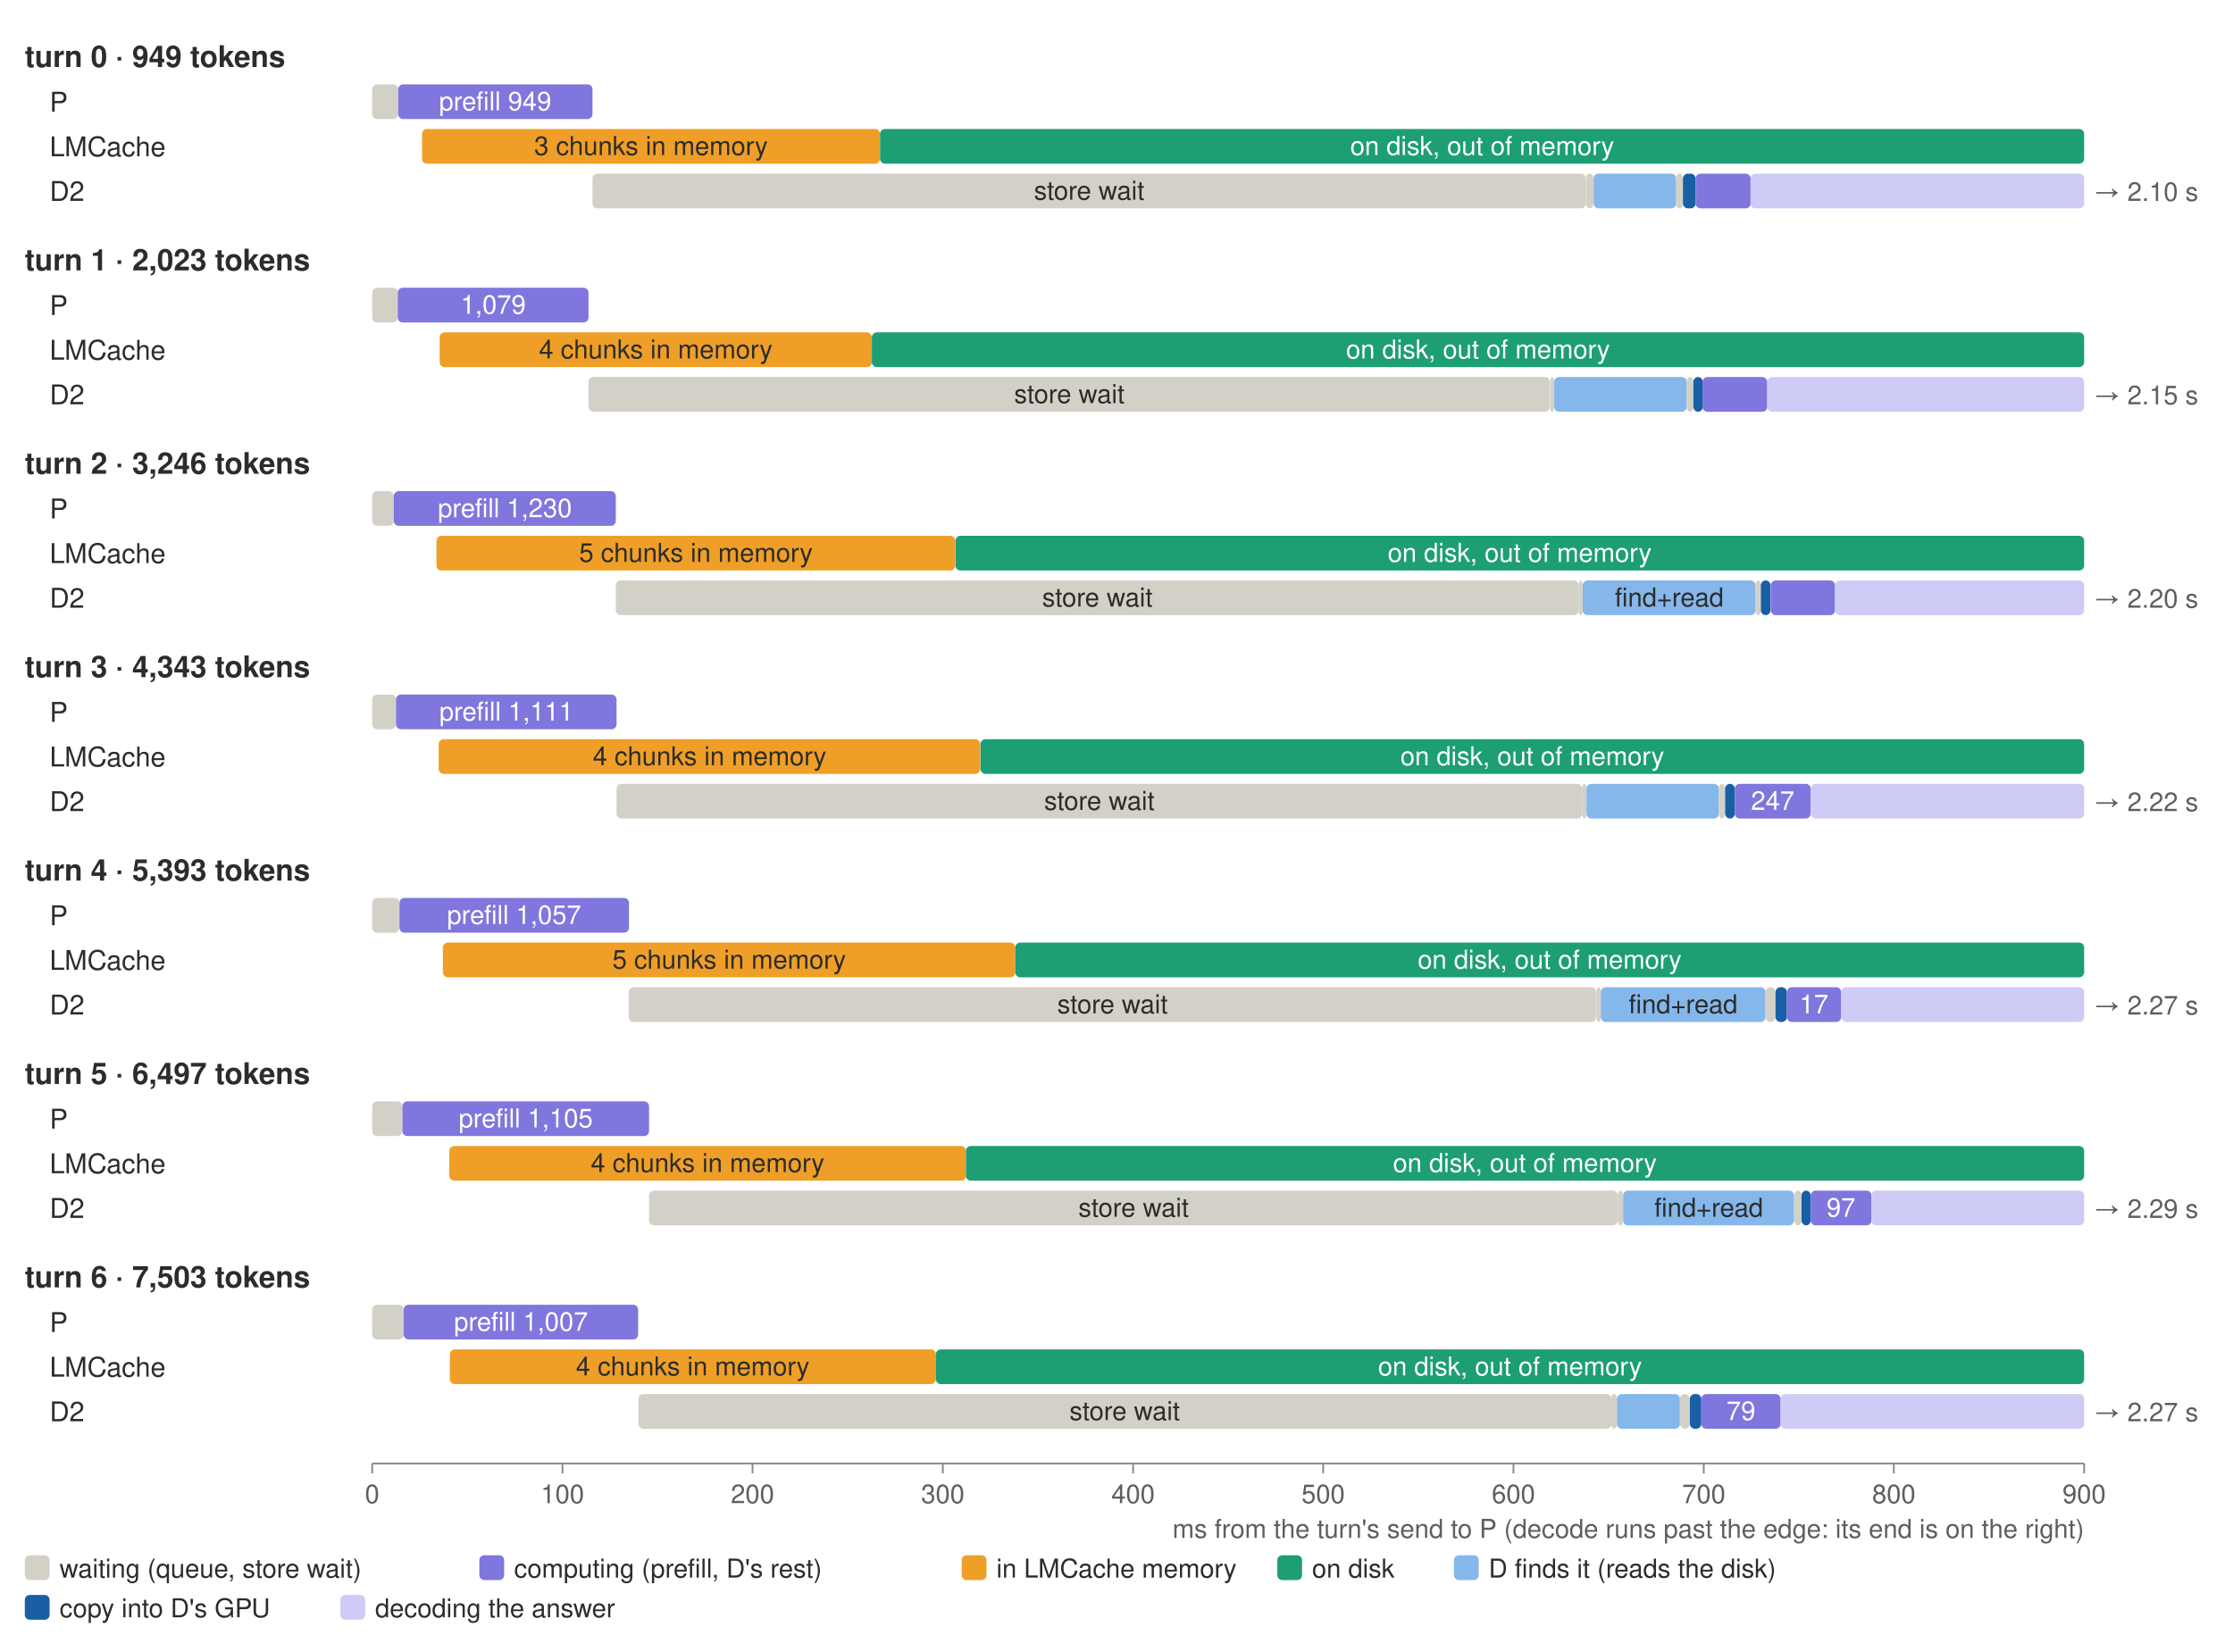
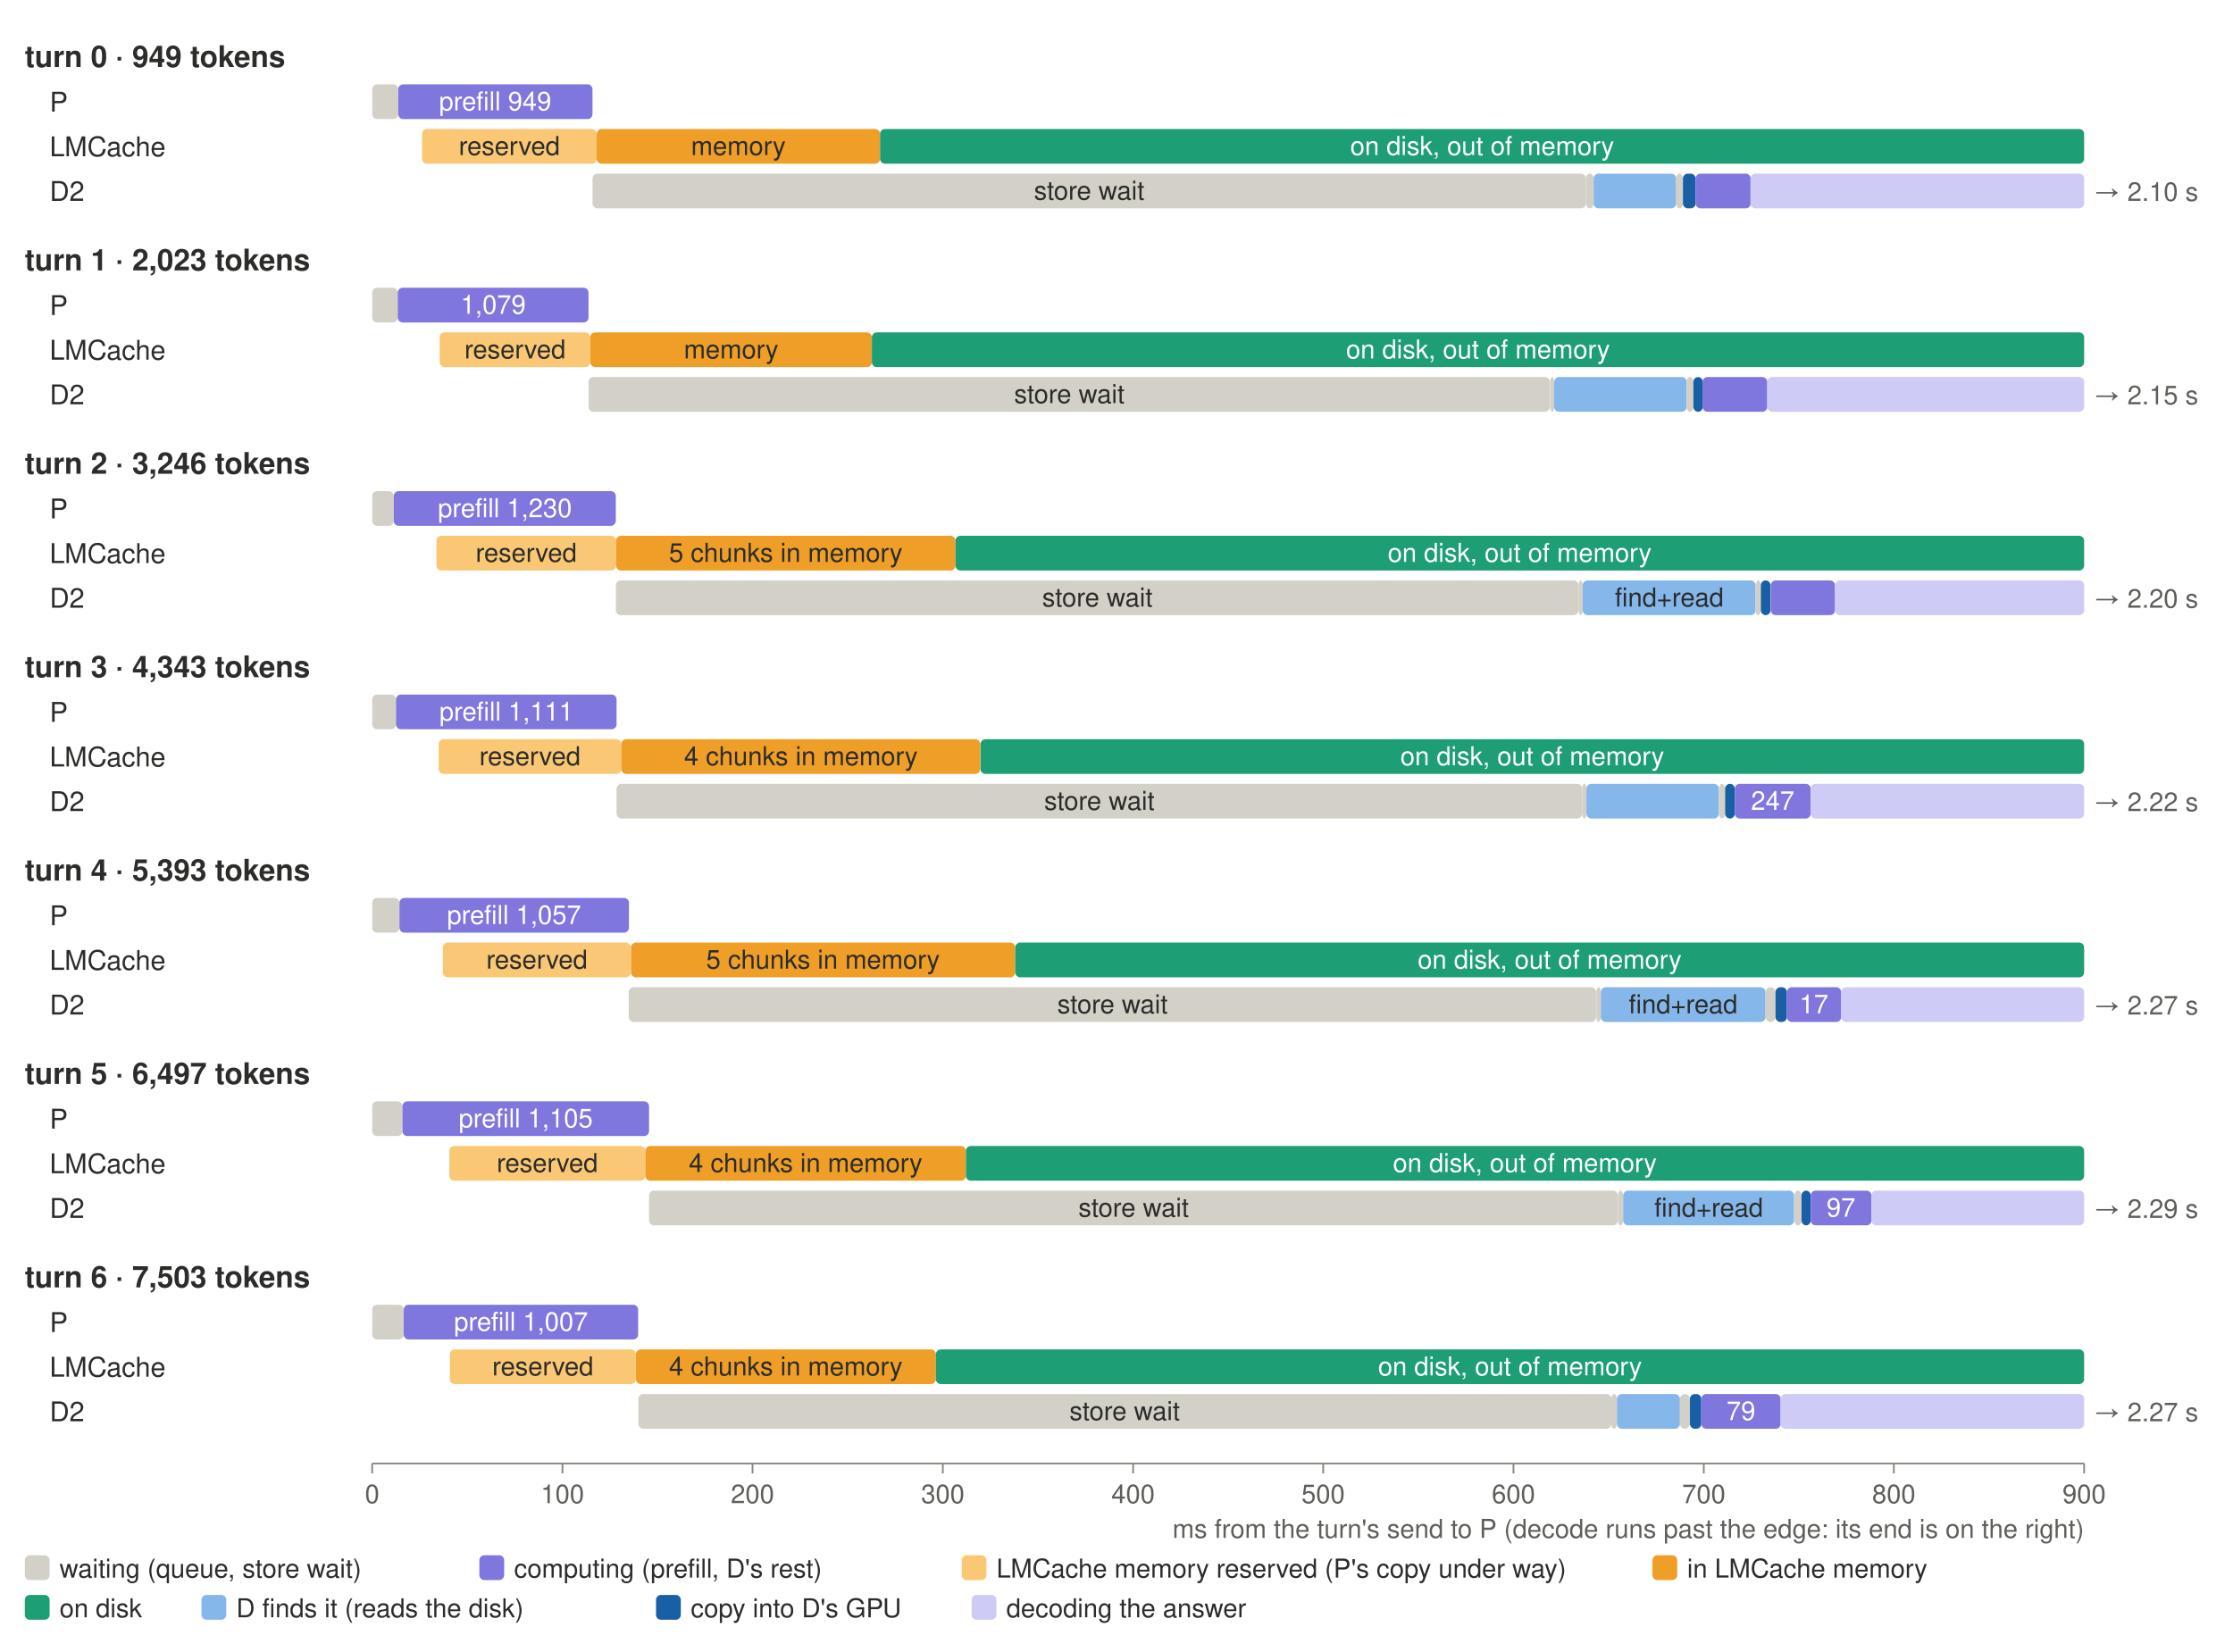
<svg xmlns="http://www.w3.org/2000/svg" width="900" height="666" viewBox="0 0 900 666" font-family="Helvetica, Arial, sans-serif">
  <rect width="900" height="666" fill="#ffffff" />
  <text x="10.0" y="27" font-size="12" font-weight="600" text-anchor="start" fill="#2C2C2A">turn 0 · 949 tokens</text>
  <text x="20.0" y="45" font-size="11" font-weight="400" text-anchor="start" fill="#2C2C2A">P</text>
  <rect x="150.0" y="34" width="10.5" height="14" rx="2" fill="#D3D1C7" />
  <rect x="160.5" y="34" width="78.3" height="14" rx="2" fill="#7F77DD" />
  <text x="199.6" y="44.5" text-anchor="middle" font-size="10.5" fill="#ffffff">prefill 949</text>
  <text x="20.0" y="63" font-size="11" font-weight="400" text-anchor="start" fill="#2C2C2A">LMCache</text>
-   <rect x="170.1" y="52" width="184.6" height="14" rx="2" fill="#EF9F27" />
-   <text x="262.4" y="62.5" text-anchor="middle" font-size="10.5" fill="#2C2C2A">3 chunks in memory</text>
+   <rect x="170.1" y="52" width="70.4" height="14" rx="2" fill="#FAC775" />
+   <text x="205.3" y="62.5" text-anchor="middle" font-size="10.5" fill="#2C2C2A">reserved</text>
+   <rect x="240.5" y="52" width="114.2" height="14" rx="2" fill="#EF9F27" />
+   <text x="297.6" y="62.5" text-anchor="middle" font-size="10.5" fill="#2C2C2A">memory</text>
  <rect x="354.7" y="52" width="485.3" height="14" rx="2" fill="#1D9E75" />
  <text x="597.4" y="62.5" text-anchor="middle" font-size="10.5" fill="#ffffff">on disk, out of memory</text>
  <text x="20.0" y="81" font-size="11" font-weight="400" text-anchor="start" fill="#2C2C2A">D2</text>
  <rect x="238.8" y="70" width="400.4" height="14" rx="2" fill="#D3D1C7" />
  <text x="439.0" y="80.5" text-anchor="middle" font-size="10.5" fill="#2C2C2A">store wait</text>
  <rect x="639.2" y="70" width="3.1" height="14" rx="2" fill="#D3D1C7" />
  <rect x="642.3" y="70" width="33.3" height="14" rx="2" fill="#85B7EB" />
  <rect x="675.5" y="70" width="2.8" height="14" rx="2" fill="#D3D1C7" />
  <rect x="678.3" y="70" width="5.1" height="14" rx="2" fill="#185FA5" />
  <rect x="683.4" y="70" width="22.2" height="14" rx="2" fill="#7F77DD" />
  <rect x="705.5" y="70" width="134.5" height="14" rx="2" fill="#CECBF6" />
  <text x="844.0" y="81" font-size="10.5" font-weight="400" text-anchor="start" fill="#5F5E5A">→ 2.10 s</text>
  <text x="10.0" y="109" font-size="12" font-weight="600" text-anchor="start" fill="#2C2C2A">turn 1 · 2,023 tokens</text>
  <text x="20.0" y="127" font-size="11" font-weight="400" text-anchor="start" fill="#2C2C2A">P</text>
  <rect x="150.0" y="116" width="10.3" height="14" rx="2" fill="#D3D1C7" />
  <rect x="160.3" y="116" width="76.9" height="14" rx="2" fill="#7F77DD" />
  <text x="198.8" y="126.5" text-anchor="middle" font-size="10.5" fill="#ffffff">1,079</text>
  <text x="20.0" y="145" font-size="11" font-weight="400" text-anchor="start" fill="#2C2C2A">LMCache</text>
-   <rect x="177.2" y="134" width="174.2" height="14" rx="2" fill="#EF9F27" />
-   <text x="264.3" y="144.5" text-anchor="middle" font-size="10.5" fill="#2C2C2A">4 chunks in memory</text>
+   <rect x="177.2" y="134" width="60.7" height="14" rx="2" fill="#FAC775" />
+   <text x="207.6" y="144.5" text-anchor="middle" font-size="10.5" fill="#2C2C2A">reserved</text>
+   <rect x="237.9" y="134" width="113.5" height="14" rx="2" fill="#EF9F27" />
+   <text x="294.7" y="144.5" text-anchor="middle" font-size="10.5" fill="#2C2C2A">memory</text>
  <rect x="351.4" y="134" width="488.6" height="14" rx="2" fill="#1D9E75" />
  <text x="595.7" y="144.5" text-anchor="middle" font-size="10.5" fill="#ffffff">on disk, out of memory</text>
  <text x="20.0" y="163" font-size="11" font-weight="400" text-anchor="start" fill="#2C2C2A">D2</text>
  <rect x="237.2" y="152" width="387.5" height="14" rx="2" fill="#D3D1C7" />
  <text x="431.0" y="162.5" text-anchor="middle" font-size="10.5" fill="#2C2C2A">store wait</text>
  <rect x="624.8" y="152" width="1.6" height="14" rx="2" fill="#D3D1C7" />
  <rect x="626.4" y="152" width="53.4" height="14" rx="2" fill="#85B7EB" />
  <rect x="679.8" y="152" width="2.7" height="14" rx="2" fill="#D3D1C7" />
  <rect x="682.5" y="152" width="3.8" height="14" rx="2" fill="#185FA5" />
  <rect x="686.2" y="152" width="26.1" height="14" rx="2" fill="#7F77DD" />
  <rect x="712.3" y="152" width="127.7" height="14" rx="2" fill="#CECBF6" />
  <text x="844.0" y="163" font-size="10.5" font-weight="400" text-anchor="start" fill="#5F5E5A">→ 2.15 s</text>
  <text x="10.0" y="191" font-size="12" font-weight="600" text-anchor="start" fill="#2C2C2A">turn 2 · 3,246 tokens</text>
  <text x="20.0" y="209" font-size="11" font-weight="400" text-anchor="start" fill="#2C2C2A">P</text>
  <rect x="150.0" y="198" width="8.7" height="14" rx="2" fill="#D3D1C7" />
  <rect x="158.7" y="198" width="89.5" height="14" rx="2" fill="#7F77DD" />
  <text x="203.5" y="208.5" text-anchor="middle" font-size="10.5" fill="#ffffff">prefill 1,230</text>
  <text x="20.0" y="227" font-size="11" font-weight="400" text-anchor="start" fill="#2C2C2A">LMCache</text>
-   <rect x="175.9" y="216" width="209.1" height="14" rx="2" fill="#EF9F27" />
-   <text x="280.5" y="226.5" text-anchor="middle" font-size="10.5" fill="#2C2C2A">5 chunks in memory</text>
+   <rect x="175.9" y="216" width="72.4" height="14" rx="2" fill="#FAC775" />
+   <text x="212.1" y="226.5" text-anchor="middle" font-size="10.5" fill="#2C2C2A">reserved</text>
+   <rect x="248.3" y="216" width="136.8" height="14" rx="2" fill="#EF9F27" />
+   <text x="316.7" y="226.5" text-anchor="middle" font-size="10.5" fill="#2C2C2A">5 chunks in memory</text>
  <rect x="385.1" y="216" width="454.9" height="14" rx="2" fill="#1D9E75" />
  <text x="612.5" y="226.5" text-anchor="middle" font-size="10.5" fill="#ffffff">on disk, out of memory</text>
  <text x="20.0" y="245" font-size="11" font-weight="400" text-anchor="start" fill="#2C2C2A">D2</text>
  <rect x="248.2" y="234" width="388.1" height="14" rx="2" fill="#D3D1C7" />
  <text x="442.3" y="244.5" text-anchor="middle" font-size="10.5" fill="#2C2C2A">store wait</text>
  <rect x="636.3" y="234" width="1.6" height="14" rx="2" fill="#D3D1C7" />
  <rect x="637.9" y="234" width="69.7" height="14" rx="2" fill="#85B7EB" />
  <text x="672.8" y="244.5" text-anchor="middle" font-size="10.5" fill="#2C2C2A">find+read</text>
  <rect x="707.6" y="234" width="2.1" height="14" rx="2" fill="#D3D1C7" />
  <rect x="709.7" y="234" width="3.9" height="14" rx="2" fill="#185FA5" />
  <rect x="713.7" y="234" width="25.9" height="14" rx="2" fill="#7F77DD" />
  <rect x="739.6" y="234" width="100.4" height="14" rx="2" fill="#CECBF6" />
  <text x="844.0" y="245" font-size="10.5" font-weight="400" text-anchor="start" fill="#5F5E5A">→ 2.20 s</text>
  <text x="10.0" y="273" font-size="12" font-weight="600" text-anchor="start" fill="#2C2C2A">turn 3 · 4,343 tokens</text>
  <text x="20.0" y="291" font-size="11" font-weight="400" text-anchor="start" fill="#2C2C2A">P</text>
  <rect x="150.0" y="280" width="9.6" height="14" rx="2" fill="#D3D1C7" />
  <rect x="159.6" y="280" width="88.9" height="14" rx="2" fill="#7F77DD" />
  <text x="204.1" y="290.5" text-anchor="middle" font-size="10.5" fill="#ffffff">prefill 1,111</text>
  <text x="20.0" y="309" font-size="11" font-weight="400" text-anchor="start" fill="#2C2C2A">LMCache</text>
-   <rect x="176.8" y="298" width="218.3" height="14" rx="2" fill="#EF9F27" />
-   <text x="286.0" y="308.5" text-anchor="middle" font-size="10.5" fill="#2C2C2A">4 chunks in memory</text>
+   <rect x="176.8" y="298" width="73.6" height="14" rx="2" fill="#FAC775" />
+   <text x="213.6" y="308.5" text-anchor="middle" font-size="10.5" fill="#2C2C2A">reserved</text>
+   <rect x="250.4" y="298" width="144.7" height="14" rx="2" fill="#EF9F27" />
+   <text x="322.8" y="308.5" text-anchor="middle" font-size="10.5" fill="#2C2C2A">4 chunks in memory</text>
  <rect x="395.2" y="298" width="444.8" height="14" rx="2" fill="#1D9E75" />
  <text x="617.6" y="308.5" text-anchor="middle" font-size="10.5" fill="#ffffff">on disk, out of memory</text>
  <text x="20.0" y="327" font-size="11" font-weight="400" text-anchor="start" fill="#2C2C2A">D2</text>
  <rect x="248.5" y="316" width="389.2" height="14" rx="2" fill="#D3D1C7" />
  <text x="443.1" y="326.5" text-anchor="middle" font-size="10.5" fill="#2C2C2A">store wait</text>
  <rect x="637.7" y="316" width="1.7" height="14" rx="2" fill="#D3D1C7" />
  <rect x="639.4" y="316" width="53.4" height="14" rx="2" fill="#85B7EB" />
  <rect x="692.8" y="316" width="2.5" height="14" rx="2" fill="#D3D1C7" />
  <rect x="695.3" y="316" width="3.9" height="14" rx="2" fill="#185FA5" />
  <rect x="699.2" y="316" width="30.6" height="14" rx="2" fill="#7F77DD" />
  <text x="714.5" y="326.5" text-anchor="middle" font-size="10.5" fill="#ffffff">247</text>
  <rect x="729.8" y="316" width="110.2" height="14" rx="2" fill="#CECBF6" />
  <text x="844.0" y="327" font-size="10.5" font-weight="400" text-anchor="start" fill="#5F5E5A">→ 2.22 s</text>
  <text x="10.0" y="355" font-size="12" font-weight="600" text-anchor="start" fill="#2C2C2A">turn 4 · 5,393 tokens</text>
  <text x="20.0" y="373" font-size="11" font-weight="400" text-anchor="start" fill="#2C2C2A">P</text>
  <rect x="150.0" y="362" width="11.0" height="14" rx="2" fill="#D3D1C7" />
  <rect x="161.0" y="362" width="92.5" height="14" rx="2" fill="#7F77DD" />
  <text x="207.2" y="372.5" text-anchor="middle" font-size="10.5" fill="#ffffff">prefill 1,057</text>
  <text x="20.0" y="391" font-size="11" font-weight="400" text-anchor="start" fill="#2C2C2A">LMCache</text>
-   <rect x="178.5" y="380" width="230.7" height="14" rx="2" fill="#EF9F27" />
-   <text x="293.9" y="390.5" text-anchor="middle" font-size="10.5" fill="#2C2C2A">5 chunks in memory</text>
+   <rect x="178.5" y="380" width="75.7" height="14" rx="2" fill="#FAC775" />
+   <text x="216.4" y="390.5" text-anchor="middle" font-size="10.5" fill="#2C2C2A">reserved</text>
+   <rect x="254.3" y="380" width="154.9" height="14" rx="2" fill="#EF9F27" />
+   <text x="331.7" y="390.5" text-anchor="middle" font-size="10.5" fill="#2C2C2A">5 chunks in memory</text>
  <rect x="409.2" y="380" width="430.8" height="14" rx="2" fill="#1D9E75" />
  <text x="624.6" y="390.5" text-anchor="middle" font-size="10.5" fill="#ffffff">on disk, out of memory</text>
  <text x="20.0" y="409" font-size="11" font-weight="400" text-anchor="start" fill="#2C2C2A">D2</text>
  <rect x="253.4" y="398" width="389.9" height="14" rx="2" fill="#D3D1C7" />
  <text x="448.4" y="408.5" text-anchor="middle" font-size="10.5" fill="#2C2C2A">store wait</text>
  <rect x="643.4" y="398" width="1.8" height="14" rx="2" fill="#D3D1C7" />
  <rect x="645.2" y="398" width="66.4" height="14" rx="2" fill="#85B7EB" />
  <text x="678.4" y="408.5" text-anchor="middle" font-size="10.5" fill="#2C2C2A">find+read</text>
  <rect x="711.6" y="398" width="4.0" height="14" rx="2" fill="#D3D1C7" />
  <rect x="715.6" y="398" width="4.6" height="14" rx="2" fill="#185FA5" />
  <rect x="720.2" y="398" width="21.9" height="14" rx="2" fill="#7F77DD" />
  <text x="731.1" y="408.5" text-anchor="middle" font-size="10.5" fill="#ffffff">17</text>
  <rect x="742.1" y="398" width="97.9" height="14" rx="2" fill="#CECBF6" />
  <text x="844.0" y="409" font-size="10.5" font-weight="400" text-anchor="start" fill="#5F5E5A">→ 2.27 s</text>
  <text x="10.0" y="437" font-size="12" font-weight="600" text-anchor="start" fill="#2C2C2A">turn 5 · 6,497 tokens</text>
  <text x="20.0" y="455" font-size="11" font-weight="400" text-anchor="start" fill="#2C2C2A">P</text>
  <rect x="150.0" y="444" width="12.2" height="14" rx="2" fill="#D3D1C7" />
  <rect x="162.2" y="444" width="99.4" height="14" rx="2" fill="#7F77DD" />
  <text x="211.9" y="454.5" text-anchor="middle" font-size="10.5" fill="#ffffff">prefill 1,105</text>
  <text x="20.0" y="473" font-size="11" font-weight="400" text-anchor="start" fill="#2C2C2A">LMCache</text>
-   <rect x="181.1" y="462" width="208.2" height="14" rx="2" fill="#EF9F27" />
-   <text x="285.2" y="472.5" text-anchor="middle" font-size="10.5" fill="#2C2C2A">4 chunks in memory</text>
+   <rect x="181.1" y="462" width="79.0" height="14" rx="2" fill="#FAC775" />
+   <text x="220.6" y="472.5" text-anchor="middle" font-size="10.5" fill="#2C2C2A">reserved</text>
+   <rect x="260.1" y="462" width="129.2" height="14" rx="2" fill="#EF9F27" />
+   <text x="324.7" y="472.5" text-anchor="middle" font-size="10.5" fill="#2C2C2A">4 chunks in memory</text>
  <rect x="389.3" y="462" width="450.7" height="14" rx="2" fill="#1D9E75" />
  <text x="614.6" y="472.5" text-anchor="middle" font-size="10.5" fill="#ffffff">on disk, out of memory</text>
  <text x="20.0" y="491" font-size="11" font-weight="400" text-anchor="start" fill="#2C2C2A">D2</text>
  <rect x="261.6" y="480" width="390.5" height="14" rx="2" fill="#D3D1C7" />
  <text x="456.9" y="490.5" text-anchor="middle" font-size="10.5" fill="#2C2C2A">store wait</text>
  <rect x="652.1" y="480" width="2.1" height="14" rx="2" fill="#D3D1C7" />
  <rect x="654.2" y="480" width="68.9" height="14" rx="2" fill="#85B7EB" />
  <text x="688.7" y="490.5" text-anchor="middle" font-size="10.5" fill="#2C2C2A">find+read</text>
  <rect x="723.2" y="480" width="2.9" height="14" rx="2" fill="#D3D1C7" />
  <rect x="726.1" y="480" width="3.7" height="14" rx="2" fill="#185FA5" />
  <rect x="729.8" y="480" width="24.5" height="14" rx="2" fill="#7F77DD" />
  <text x="742.0" y="490.5" text-anchor="middle" font-size="10.5" fill="#ffffff">97</text>
  <rect x="754.2" y="480" width="85.8" height="14" rx="2" fill="#CECBF6" />
  <text x="844.0" y="491" font-size="10.5" font-weight="400" text-anchor="start" fill="#5F5E5A">→ 2.29 s</text>
  <text x="10.0" y="519" font-size="12" font-weight="600" text-anchor="start" fill="#2C2C2A">turn 6 · 7,503 tokens</text>
  <text x="20.0" y="537" font-size="11" font-weight="400" text-anchor="start" fill="#2C2C2A">P</text>
  <rect x="150.0" y="526" width="12.7" height="14" rx="2" fill="#D3D1C7" />
  <rect x="162.7" y="526" width="94.5" height="14" rx="2" fill="#7F77DD" />
  <text x="210.0" y="536.5" text-anchor="middle" font-size="10.5" fill="#ffffff">prefill 1,007</text>
  <text x="20.0" y="555" font-size="11" font-weight="400" text-anchor="start" fill="#2C2C2A">LMCache</text>
-   <rect x="181.3" y="544" width="195.9" height="14" rx="2" fill="#EF9F27" />
-   <text x="279.2" y="554.5" text-anchor="middle" font-size="10.5" fill="#2C2C2A">4 chunks in memory</text>
+   <rect x="181.3" y="544" width="75.0" height="14" rx="2" fill="#FAC775" />
+   <text x="218.8" y="554.5" text-anchor="middle" font-size="10.5" fill="#2C2C2A">reserved</text>
+   <rect x="256.3" y="544" width="120.9" height="14" rx="2" fill="#EF9F27" />
+   <text x="316.7" y="554.5" text-anchor="middle" font-size="10.5" fill="#2C2C2A">4 chunks in memory</text>
  <rect x="377.2" y="544" width="462.8" height="14" rx="2" fill="#1D9E75" />
  <text x="608.6" y="554.5" text-anchor="middle" font-size="10.5" fill="#ffffff">on disk, out of memory</text>
  <text x="20.0" y="573" font-size="11" font-weight="400" text-anchor="start" fill="#2C2C2A">D2</text>
  <rect x="257.3" y="562" width="392.2" height="14" rx="2" fill="#D3D1C7" />
  <text x="453.3" y="572.5" text-anchor="middle" font-size="10.5" fill="#2C2C2A">store wait</text>
  <rect x="649.4" y="562" width="2.3" height="14" rx="2" fill="#D3D1C7" />
  <rect x="651.7" y="562" width="25.4" height="14" rx="2" fill="#85B7EB" />
  <rect x="677.1" y="562" width="4.0" height="14" rx="2" fill="#D3D1C7" />
  <rect x="681.1" y="562" width="4.6" height="14" rx="2" fill="#185FA5" />
  <rect x="685.7" y="562" width="32.0" height="14" rx="2" fill="#7F77DD" />
  <text x="701.7" y="572.5" text-anchor="middle" font-size="10.5" fill="#ffffff">79</text>
  <rect x="717.6" y="562" width="122.4" height="14" rx="2" fill="#CECBF6" />
  <text x="844.0" y="573" font-size="10.5" font-weight="400" text-anchor="start" fill="#5F5E5A">→ 2.27 s</text>
  <line x1="150" y1="590" x2="840" y2="590" stroke="#888780" stroke-width="0.7" />
  <line x1="150.0" y1="590" x2="150.0" y2="594" stroke="#888780" stroke-width="0.7" />
  <text x="150.0" y="606" font-size="10.5" font-weight="400" text-anchor="middle" fill="#5F5E5A">0</text>
  <line x1="226.7" y1="590" x2="226.7" y2="594" stroke="#888780" stroke-width="0.7" />
  <text x="226.7" y="606" font-size="10.5" font-weight="400" text-anchor="middle" fill="#5F5E5A">100</text>
  <line x1="303.3" y1="590" x2="303.3" y2="594" stroke="#888780" stroke-width="0.7" />
  <text x="303.3" y="606" font-size="10.5" font-weight="400" text-anchor="middle" fill="#5F5E5A">200</text>
  <line x1="380.0" y1="590" x2="380.0" y2="594" stroke="#888780" stroke-width="0.7" />
  <text x="380.0" y="606" font-size="10.5" font-weight="400" text-anchor="middle" fill="#5F5E5A">300</text>
  <line x1="456.7" y1="590" x2="456.7" y2="594" stroke="#888780" stroke-width="0.7" />
  <text x="456.7" y="606" font-size="10.5" font-weight="400" text-anchor="middle" fill="#5F5E5A">400</text>
  <line x1="533.3" y1="590" x2="533.3" y2="594" stroke="#888780" stroke-width="0.7" />
  <text x="533.3" y="606" font-size="10.5" font-weight="400" text-anchor="middle" fill="#5F5E5A">500</text>
  <line x1="610.0" y1="590" x2="610.0" y2="594" stroke="#888780" stroke-width="0.7" />
  <text x="610.0" y="606" font-size="10.5" font-weight="400" text-anchor="middle" fill="#5F5E5A">600</text>
  <line x1="686.7" y1="590" x2="686.7" y2="594" stroke="#888780" stroke-width="0.7" />
  <text x="686.7" y="606" font-size="10.5" font-weight="400" text-anchor="middle" fill="#5F5E5A">700</text>
  <line x1="763.3" y1="590" x2="763.3" y2="594" stroke="#888780" stroke-width="0.7" />
  <text x="763.3" y="606" font-size="10.5" font-weight="400" text-anchor="middle" fill="#5F5E5A">800</text>
  <line x1="840.0" y1="590" x2="840.0" y2="594" stroke="#888780" stroke-width="0.7" />
  <text x="840.0" y="606" font-size="10.5" font-weight="400" text-anchor="middle" fill="#5F5E5A">900</text>
  <text x="840.0" y="620" font-size="10.5" font-weight="400" text-anchor="end" fill="#5F5E5A">ms from the turn's send to P (decode runs past the edge: its end is on the right)</text>
  <rect x="10" y="627" width="10" height="10" rx="2" fill="#D3D1C7" />
  <text x="24.0" y="636" font-size="10.5" font-weight="400" text-anchor="start" fill="#2C2C2A">waiting (queue, store wait)</text>
  <rect x="193.2" y="627" width="10" height="10" rx="2" fill="#7F77DD" />
  <text x="207.2" y="636" font-size="10.5" font-weight="400" text-anchor="start" fill="#2C2C2A">computing (prefill, D's rest)</text>
-   <rect x="387.6" y="627" width="10" height="10" rx="2" fill="#EF9F27" />
-   <text x="401.6" y="636" font-size="10.5" font-weight="400" text-anchor="start" fill="#2C2C2A">in LMCache memory</text>
-   <rect x="514.8" y="627" width="10" height="10" rx="2" fill="#1D9E75" />
-   <text x="528.8" y="636" font-size="10.5" font-weight="400" text-anchor="start" fill="#2C2C2A">on disk</text>
-   <rect x="586.0" y="627" width="10" height="10" rx="2" fill="#85B7EB" />
-   <text x="600.0" y="636" font-size="10.5" font-weight="400" text-anchor="start" fill="#2C2C2A">D finds it (reads the disk)</text>
-   <rect x="10" y="643" width="10" height="10" rx="2" fill="#185FA5" />
-   <text x="24.0" y="652" font-size="10.5" font-weight="400" text-anchor="start" fill="#2C2C2A">copy into D's GPU</text>
-   <rect x="137.2" y="643" width="10" height="10" rx="2" fill="#CECBF6" />
-   <text x="151.2" y="652" font-size="10.5" font-weight="400" text-anchor="start" fill="#2C2C2A">decoding the answer</text>
+   <rect x="387.6" y="627" width="10" height="10" rx="2" fill="#FAC775" />
+   <text x="401.6" y="636" font-size="10.5" font-weight="400" text-anchor="start" fill="#2C2C2A">LMCache memory reserved (P's copy under way)</text>
+   <rect x="666.0" y="627" width="10" height="10" rx="2" fill="#EF9F27" />
+   <text x="680.0" y="636" font-size="10.5" font-weight="400" text-anchor="start" fill="#2C2C2A">in LMCache memory</text>
+   <rect x="10" y="643" width="10" height="10" rx="2" fill="#1D9E75" />
+   <text x="24.0" y="652" font-size="10.5" font-weight="400" text-anchor="start" fill="#2C2C2A">on disk</text>
+   <rect x="81.2" y="643" width="10" height="10" rx="2" fill="#85B7EB" />
+   <text x="95.2" y="652" font-size="10.5" font-weight="400" text-anchor="start" fill="#2C2C2A">D finds it (reads the disk)</text>
+   <rect x="264.4" y="643" width="10" height="10" rx="2" fill="#185FA5" />
+   <text x="278.4" y="652" font-size="10.5" font-weight="400" text-anchor="start" fill="#2C2C2A">copy into D's GPU</text>
+   <rect x="391.6" y="643" width="10" height="10" rx="2" fill="#CECBF6" />
+   <text x="405.6" y="652" font-size="10.5" font-weight="400" text-anchor="start" fill="#2C2C2A">decoding the answer</text>
</svg>
